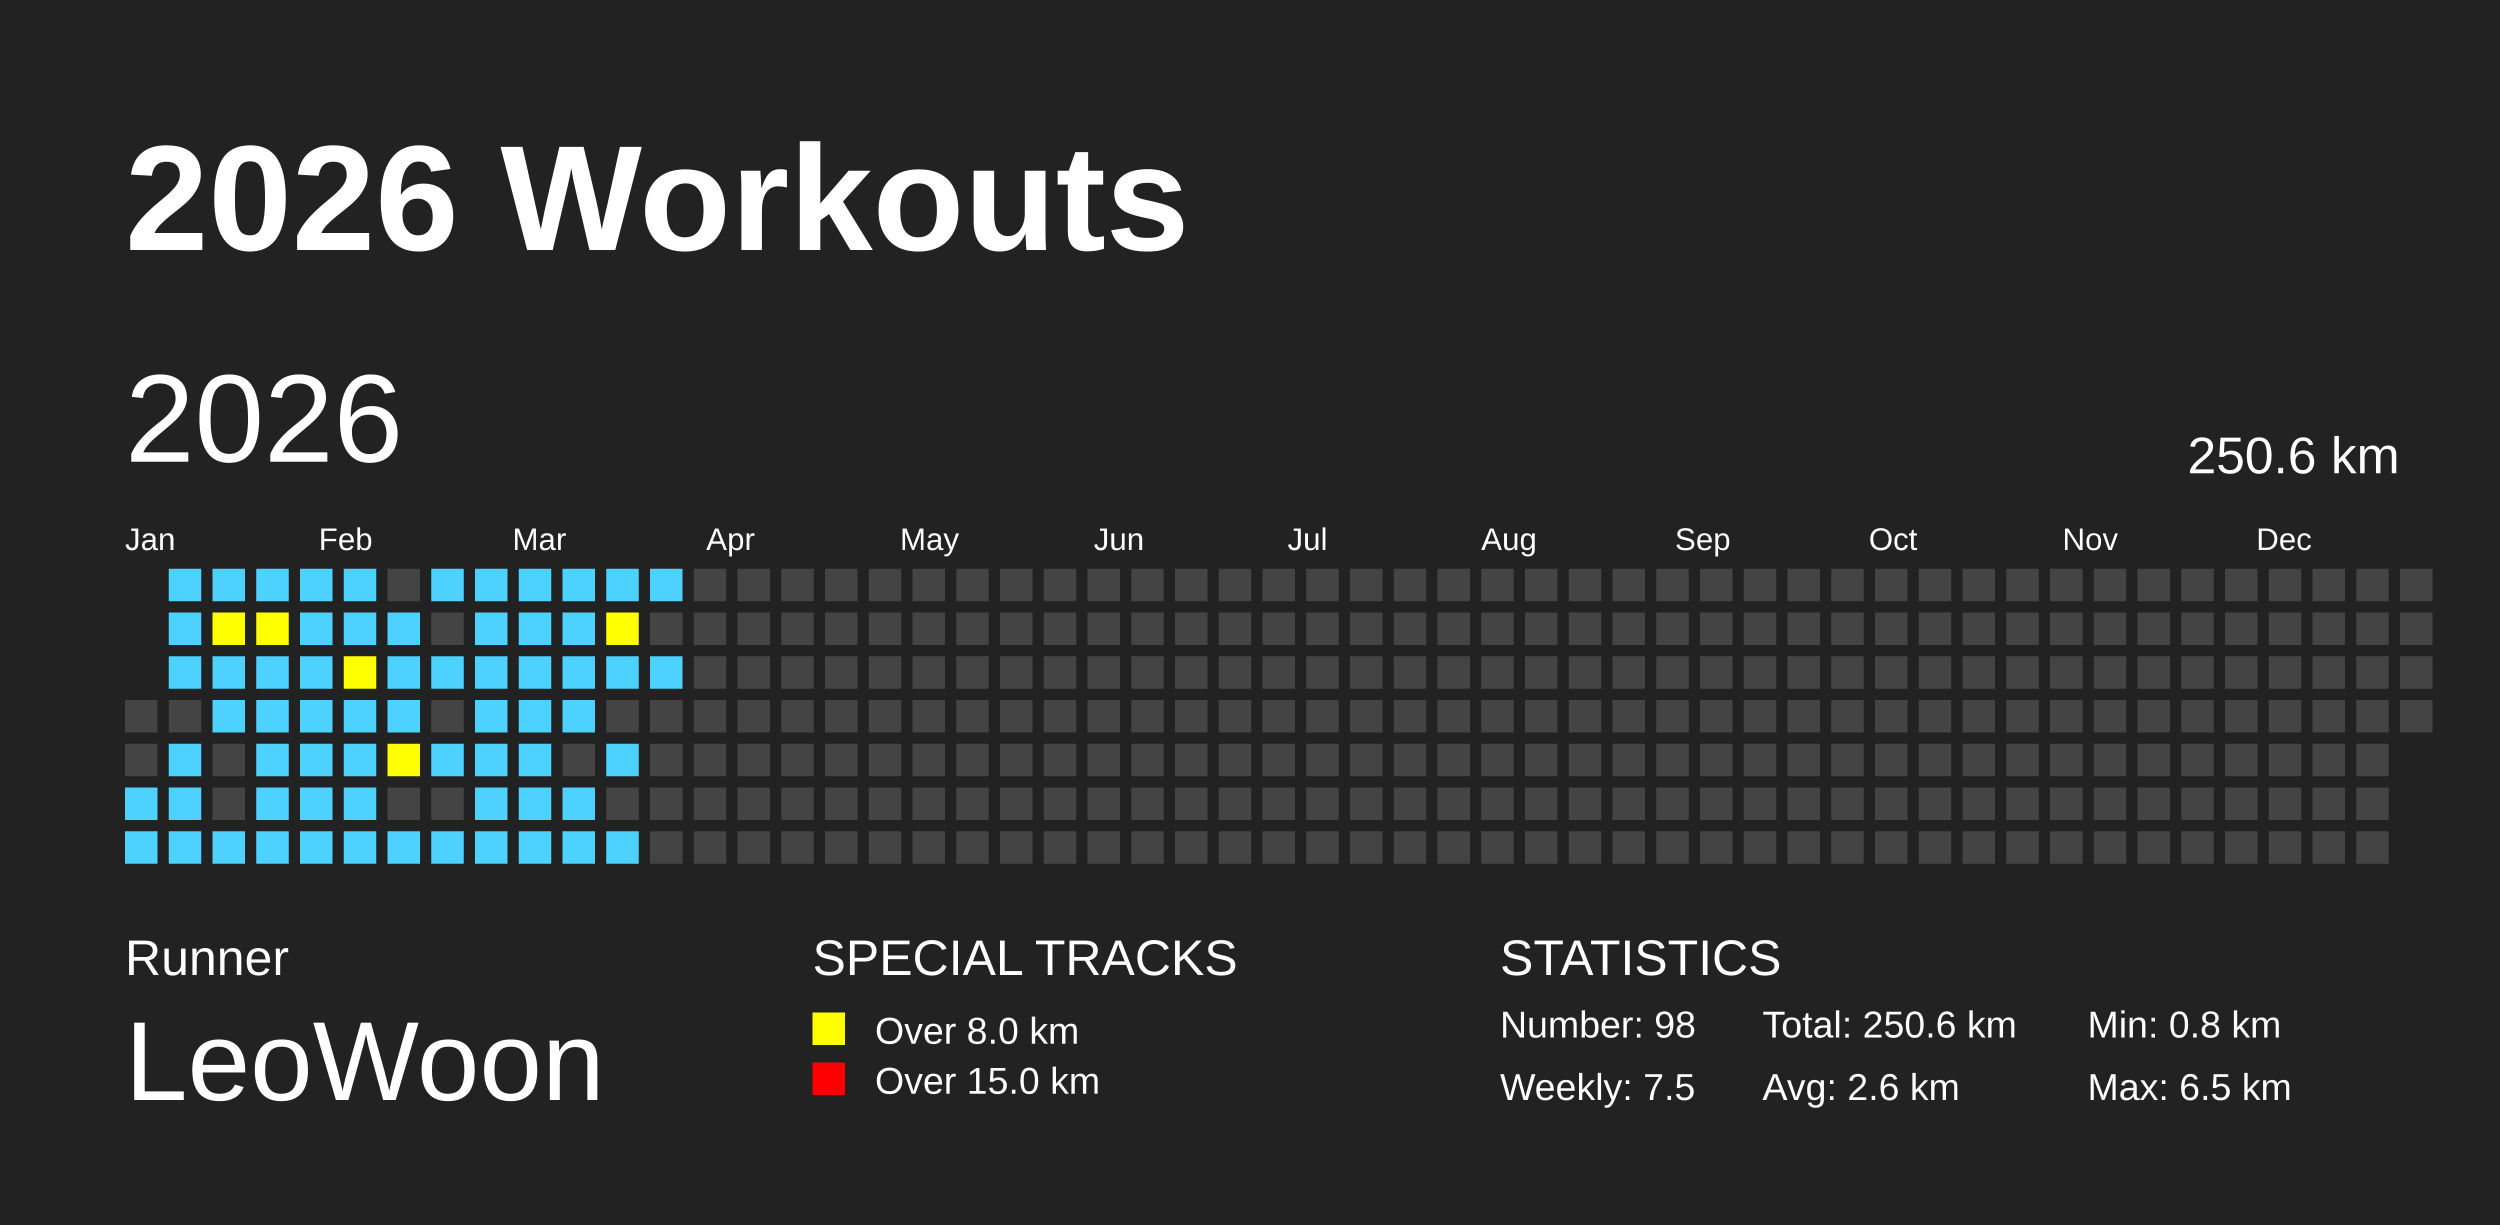
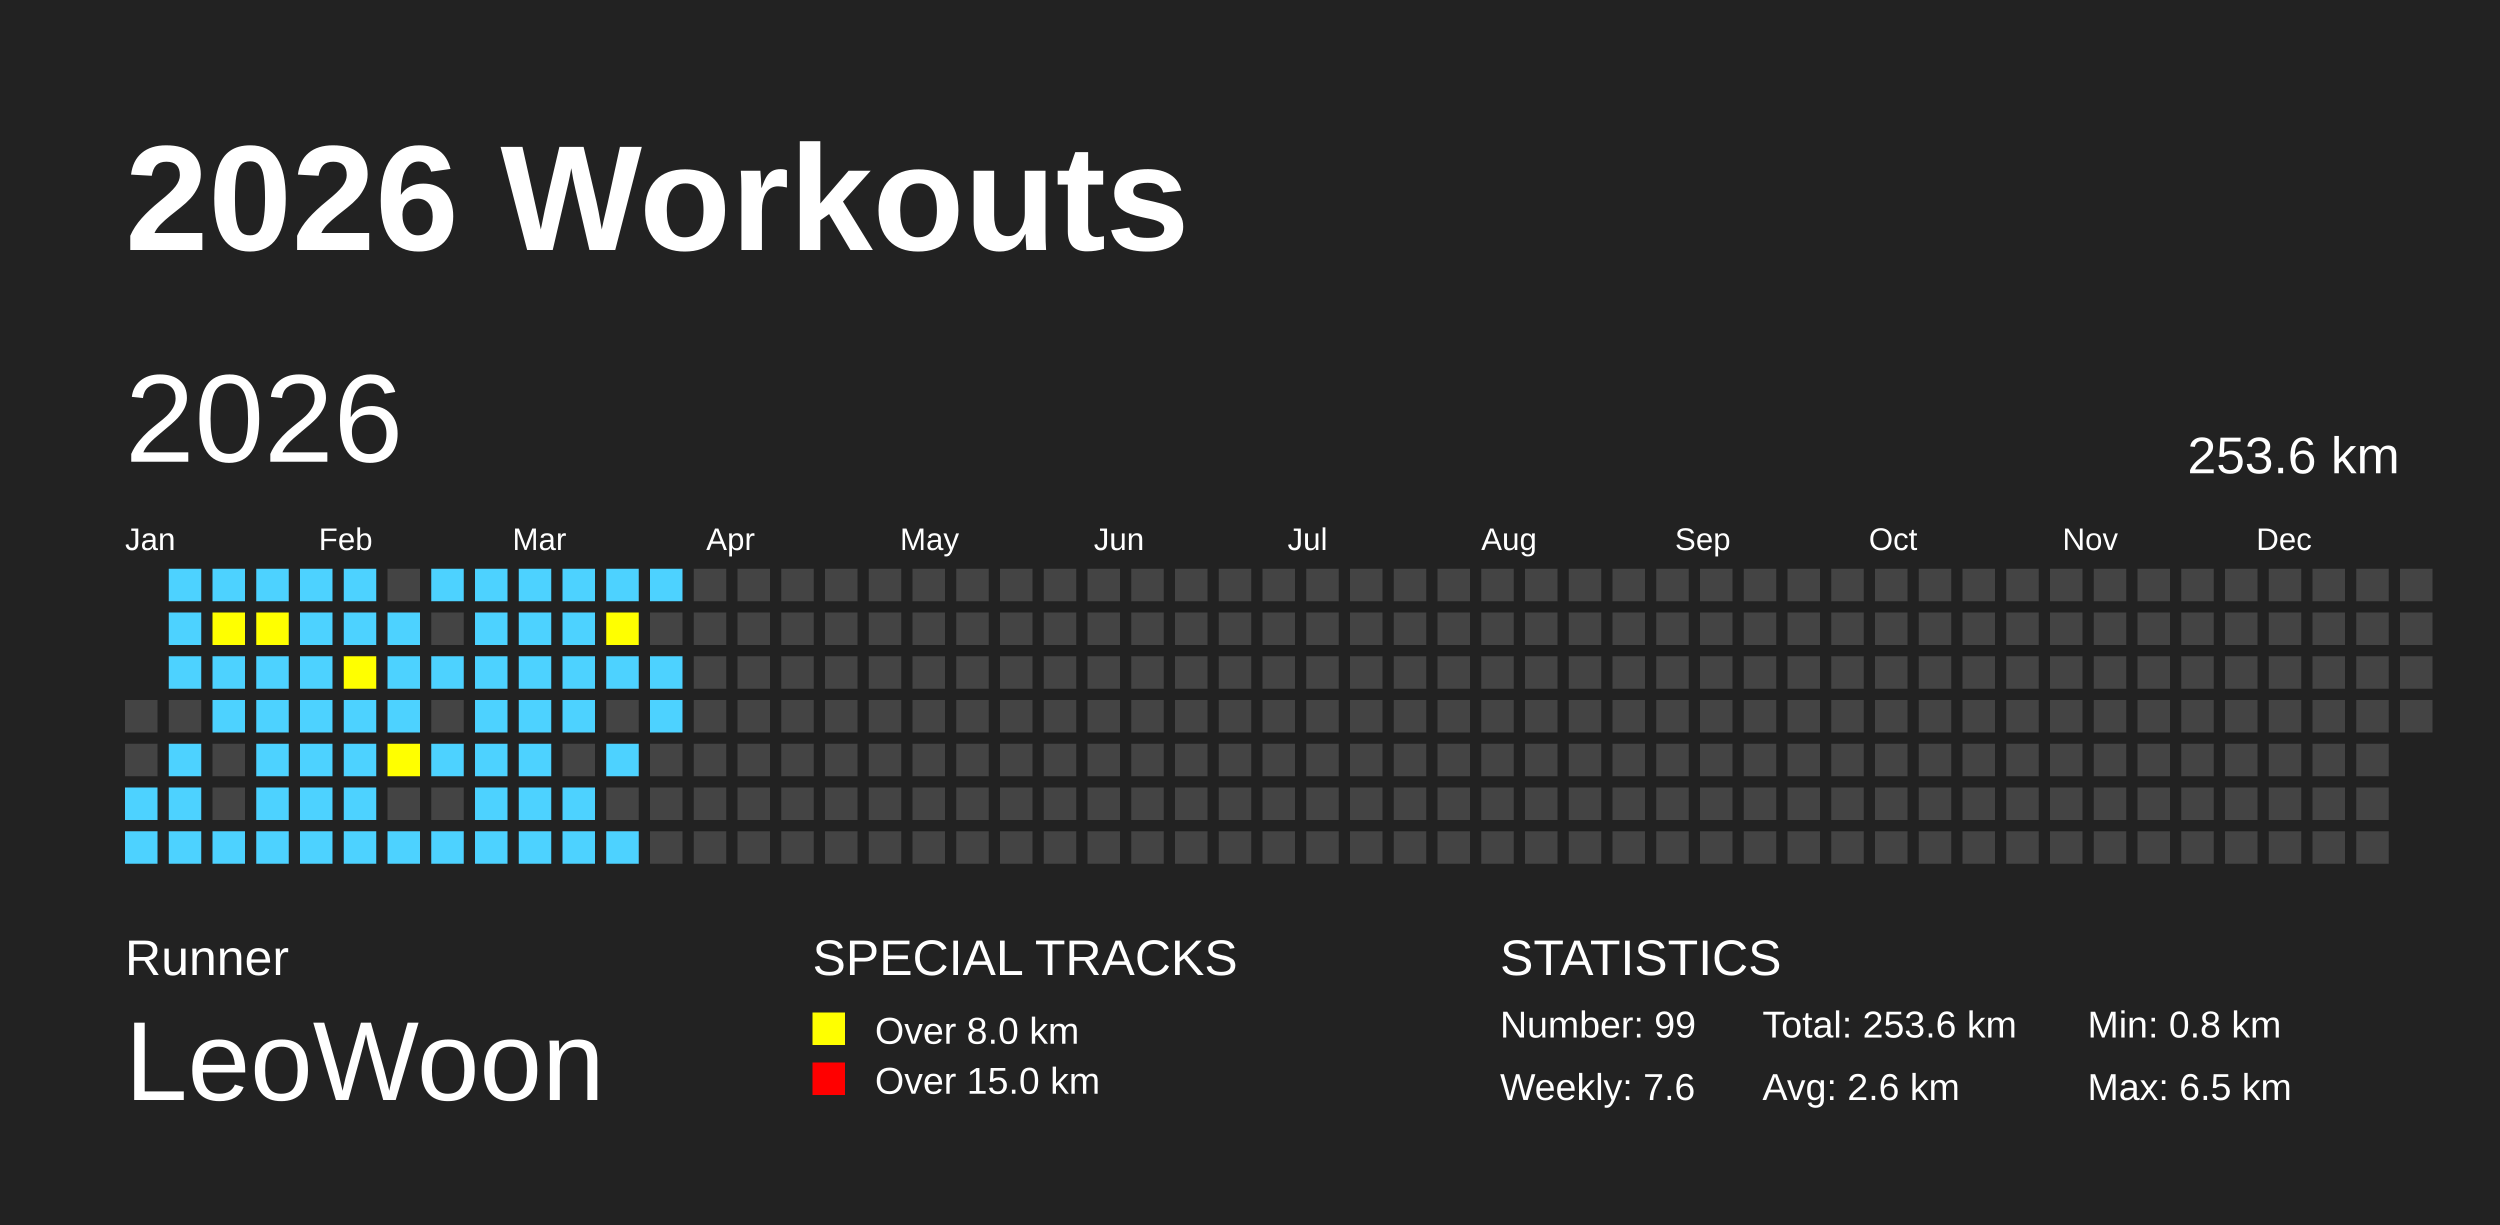
<svg xmlns="http://www.w3.org/2000/svg" baseProfile="full" height="98mm" version="1.1" viewBox="0,0,200,98" width="200mm">
  <defs />
  <rect fill="#222222" height="98" width="200" x="0" y="0" />
  <text fill="#FFFFFF" style="font-size:12px; font-family:Arial; font-weight:bold;" x="10" y="20">2026 Workouts</text>
  <text fill="#FFFFFF" style="font-size:4px; font-family:Arial" x="10" y="78">Runner</text>
  <text fill="#FFFFFF" style="font-size:9px; font-family:Arial" x="10" y="88">LeoWoon</text>
  <text fill="#FFFFFF" style="font-size:4px; font-family:Arial" x="65" y="78">SPECIAL TRACKS</text>
  <rect fill="yellow" height="2.6" width="2.6" x="65" y="81" />
  <text fill="#FFFFFF" style="font-size:3px; font-family:Arial" x="70" y="83.5">Over 8.0 km</text>
  <rect fill="red" height="2.6" width="2.6" x="65" y="85" />
  <text fill="#FFFFFF" style="font-size:3px; font-family:Arial" x="70" y="87.5">Over 15.0 km</text>
  <text fill="#FFFFFF" style="font-size:4px; font-family:Arial" x="120" y="78">STATISTICS</text>
-   <text fill="#FFFFFF" style="font-size:3px; font-family:Arial" x="120" y="83">Number: 98</text>
-   <text fill="#FFFFFF" style="font-size:3px; font-family:Arial" x="120" y="88">Weekly: 7.5</text>
-   <text fill="#FFFFFF" style="font-size:3px; font-family:Arial" x="141" y="83">Total: 250.6 km</text>
+   <text fill="#FFFFFF" style="font-size:3px; font-family:Arial" x="120" y="83">Number: 99</text>
+   <text fill="#FFFFFF" style="font-size:3px; font-family:Arial" x="120" y="88">Weekly: 7.6</text>
+   <text fill="#FFFFFF" style="font-size:3px; font-family:Arial" x="141" y="83">Total: 253.6 km</text>
  <text fill="#FFFFFF" style="font-size:3px; font-family:Arial" x="141" y="88">Avg: 2.6 km</text>
  <text fill="#FFFFFF" style="font-size:3px; font-family:Arial" x="167" y="83">Min: 0.8 km</text>
  <text fill="#FFFFFF" style="font-size:3px; font-family:Arial" x="167" y="88">Max: 6.5 km</text>
  <text dominant-baseline="hanging" fill="#FFFFFF" style="font-size:10.0px; font-family:Arial;" x="10" y="30">2026</text>
-   <text dominant-baseline="hanging" fill="#FFFFFF" style="font-size:4.125px; font-family:Arial;" x="175" y="35">250.6 km</text>
+   <text dominant-baseline="hanging" fill="#FFFFFF" style="font-size:4.125px; font-family:Arial;" x="175" y="35">253.6 km</text>
  <text fill="#FFFFFF" style="font-size:2.5px; font-family:Arial" x="10.0" y="44">Jan</text>
  <text fill="#FFFFFF" style="font-size:2.5px; font-family:Arial" x="25.5" y="44">Feb</text>
  <text fill="#FFFFFF" style="font-size:2.5px; font-family:Arial" x="41.0" y="44">Mar</text>
  <text fill="#FFFFFF" style="font-size:2.5px; font-family:Arial" x="56.5" y="44">Apr</text>
  <text fill="#FFFFFF" style="font-size:2.5px; font-family:Arial" x="72.0" y="44">May</text>
  <text fill="#FFFFFF" style="font-size:2.5px; font-family:Arial" x="87.5" y="44">Jun</text>
  <text fill="#FFFFFF" style="font-size:2.5px; font-family:Arial" x="103.0" y="44">Jul</text>
  <text fill="#FFFFFF" style="font-size:2.5px; font-family:Arial" x="118.5" y="44">Aug</text>
  <text fill="#FFFFFF" style="font-size:2.5px; font-family:Arial" x="134.0" y="44">Sep</text>
  <text fill="#FFFFFF" style="font-size:2.5px; font-family:Arial" x="149.5" y="44">Oct</text>
  <text fill="#FFFFFF" style="font-size:2.5px; font-family:Arial" x="165.0" y="44">Nov</text>
  <text fill="#FFFFFF" style="font-size:2.5px; font-family:Arial" x="180.5" y="44">Dec</text>
  <rect fill="#444444" height="2.6" width="2.6" x="10.0" y="56.0" />
  <rect fill="#444444" height="2.6" width="2.6" x="10.0" y="59.5" />
  <rect fill="#4DD2FF" height="2.6" width="2.6" x="10.0" y="63.0" />
  <rect fill="#4DD2FF" height="2.6" width="2.6" x="10.0" y="66.5" />
  <rect fill="#4DD2FF" height="2.6" width="2.6" x="13.5" y="45.5" />
  <rect fill="#4DD2FF" height="2.6" width="2.6" x="13.5" y="49.0" />
  <rect fill="#4DD2FF" height="2.6" width="2.6" x="13.5" y="52.5" />
  <rect fill="#444444" height="2.6" width="2.6" x="13.5" y="56.0" />
  <rect fill="#4DD2FF" height="2.6" width="2.6" x="13.5" y="59.5" />
  <rect fill="#4DD2FF" height="2.6" width="2.6" x="13.5" y="63.0" />
  <rect fill="#4DD2FF" height="2.6" width="2.6" x="13.5" y="66.5" />
  <rect fill="#4DD2FF" height="2.6" width="2.6" x="17.0" y="45.5" />
  <rect fill="yellow" height="2.6" width="2.6" x="17.0" y="49.0" />
  <rect fill="#4DD2FF" height="2.6" width="2.6" x="17.0" y="52.5" />
  <rect fill="#4DD2FF" height="2.6" width="2.6" x="17.0" y="56.0" />
  <rect fill="#444444" height="2.6" width="2.6" x="17.0" y="59.5" />
  <rect fill="#444444" height="2.6" width="2.6" x="17.0" y="63.0" />
  <rect fill="#4DD2FF" height="2.6" width="2.6" x="17.0" y="66.5" />
  <rect fill="#4DD2FF" height="2.6" width="2.6" x="20.5" y="45.5" />
  <rect fill="yellow" height="2.6" width="2.6" x="20.5" y="49.0" />
  <rect fill="#4DD2FF" height="2.6" width="2.6" x="20.5" y="52.5" />
  <rect fill="#4DD2FF" height="2.6" width="2.6" x="20.5" y="56.0" />
  <rect fill="#4DD2FF" height="2.6" width="2.6" x="20.5" y="59.5" />
  <rect fill="#4DD2FF" height="2.6" width="2.6" x="20.5" y="63.0" />
  <rect fill="#4DD2FF" height="2.6" width="2.6" x="20.5" y="66.5" />
  <rect fill="#4DD2FF" height="2.6" width="2.6" x="24.0" y="45.5" />
  <rect fill="#4DD2FF" height="2.6" width="2.6" x="24.0" y="49.0" />
  <rect fill="#4DD2FF" height="2.6" width="2.6" x="24.0" y="52.5" />
  <rect fill="#4DD2FF" height="2.6" width="2.6" x="24.0" y="56.0" />
  <rect fill="#4DD2FF" height="2.6" width="2.6" x="24.0" y="59.5" />
  <rect fill="#4DD2FF" height="2.6" width="2.6" x="24.0" y="63.0" />
  <rect fill="#4DD2FF" height="2.6" width="2.6" x="24.0" y="66.5" />
  <rect fill="#4DD2FF" height="2.6" width="2.6" x="27.5" y="45.5" />
  <rect fill="#4DD2FF" height="2.6" width="2.6" x="27.5" y="49.0" />
  <rect fill="yellow" height="2.6" width="2.6" x="27.5" y="52.5" />
  <rect fill="#4DD2FF" height="2.6" width="2.6" x="27.5" y="56.0" />
  <rect fill="#4DD2FF" height="2.6" width="2.6" x="27.5" y="59.5" />
  <rect fill="#4DD2FF" height="2.6" width="2.6" x="27.5" y="63.0" />
  <rect fill="#4DD2FF" height="2.6" width="2.6" x="27.5" y="66.5" />
  <rect fill="#444444" height="2.6" width="2.6" x="31.0" y="45.5" />
  <rect fill="#4DD2FF" height="2.6" width="2.6" x="31.0" y="49.0" />
  <rect fill="#4DD2FF" height="2.6" width="2.6" x="31.0" y="52.5" />
  <rect fill="#4DD2FF" height="2.6" width="2.6" x="31.0" y="56.0" />
  <rect fill="yellow" height="2.6" width="2.6" x="31.0" y="59.5" />
  <rect fill="#444444" height="2.6" width="2.6" x="31.0" y="63.0" />
  <rect fill="#4DD2FF" height="2.6" width="2.6" x="31.0" y="66.5" />
  <rect fill="#4DD2FF" height="2.6" width="2.6" x="34.5" y="45.5" />
  <rect fill="#444444" height="2.6" width="2.6" x="34.5" y="49.0" />
  <rect fill="#4DD2FF" height="2.6" width="2.6" x="34.5" y="52.5" />
  <rect fill="#444444" height="2.6" width="2.6" x="34.5" y="56.0" />
  <rect fill="#4DD2FF" height="2.6" width="2.6" x="34.5" y="59.5" />
  <rect fill="#444444" height="2.6" width="2.6" x="34.5" y="63.0" />
  <rect fill="#4DD2FF" height="2.6" width="2.6" x="34.5" y="66.5" />
  <rect fill="#4DD2FF" height="2.6" width="2.6" x="38.0" y="45.5" />
  <rect fill="#4DD2FF" height="2.6" width="2.6" x="38.0" y="49.0" />
  <rect fill="#4DD2FF" height="2.6" width="2.6" x="38.0" y="52.5" />
  <rect fill="#4DD2FF" height="2.6" width="2.6" x="38.0" y="56.0" />
  <rect fill="#4DD2FF" height="2.6" width="2.6" x="38.0" y="59.5" />
  <rect fill="#4DD2FF" height="2.6" width="2.6" x="38.0" y="63.0" />
  <rect fill="#4DD2FF" height="2.6" width="2.6" x="38.0" y="66.5" />
  <rect fill="#4DD2FF" height="2.6" width="2.6" x="41.5" y="45.5" />
  <rect fill="#4DD2FF" height="2.6" width="2.6" x="41.5" y="49.0" />
  <rect fill="#4DD2FF" height="2.6" width="2.6" x="41.5" y="52.5" />
  <rect fill="#4DD2FF" height="2.6" width="2.6" x="41.5" y="56.0" />
  <rect fill="#4DD2FF" height="2.6" width="2.6" x="41.5" y="59.5" />
  <rect fill="#4DD2FF" height="2.6" width="2.6" x="41.5" y="63.0" />
  <rect fill="#4DD2FF" height="2.6" width="2.6" x="41.5" y="66.5" />
  <rect fill="#4DD2FF" height="2.6" width="2.6" x="45.0" y="45.5" />
  <rect fill="#4DD2FF" height="2.6" width="2.6" x="45.0" y="49.0" />
  <rect fill="#4DD2FF" height="2.6" width="2.6" x="45.0" y="52.5" />
  <rect fill="#4DD2FF" height="2.6" width="2.6" x="45.0" y="56.0" />
  <rect fill="#444444" height="2.6" width="2.6" x="45.0" y="59.5" />
  <rect fill="#4DD2FF" height="2.6" width="2.6" x="45.0" y="63.0" />
  <rect fill="#4DD2FF" height="2.6" width="2.6" x="45.0" y="66.5" />
  <rect fill="#4DD2FF" height="2.6" width="2.6" x="48.5" y="45.5" />
  <rect fill="yellow" height="2.6" width="2.6" x="48.5" y="49.0" />
  <rect fill="#4DD2FF" height="2.6" width="2.6" x="48.5" y="52.5" />
  <rect fill="#444444" height="2.6" width="2.6" x="48.5" y="56.0" />
  <rect fill="#4DD2FF" height="2.6" width="2.6" x="48.5" y="59.5" />
  <rect fill="#444444" height="2.6" width="2.6" x="48.5" y="63.0" />
  <rect fill="#4DD2FF" height="2.6" width="2.6" x="48.5" y="66.5" />
  <rect fill="#4DD2FF" height="2.6" width="2.6" x="52.0" y="45.5" />
  <rect fill="#444444" height="2.6" width="2.6" x="52.0" y="49.0" />
  <rect fill="#4DD2FF" height="2.6" width="2.6" x="52.0" y="52.5" />
-   <rect fill="#444444" height="2.6" width="2.6" x="52.0" y="56.0" />
+   <rect fill="#4DD2FF" height="2.6" width="2.6" x="52.0" y="56.0" />
  <rect fill="#444444" height="2.6" width="2.6" x="52.0" y="59.5" />
  <rect fill="#444444" height="2.6" width="2.6" x="52.0" y="63.0" />
  <rect fill="#444444" height="2.6" width="2.6" x="52.0" y="66.5" />
  <rect fill="#444444" height="2.6" width="2.6" x="55.5" y="45.5" />
  <rect fill="#444444" height="2.6" width="2.6" x="55.5" y="49.0" />
  <rect fill="#444444" height="2.6" width="2.6" x="55.5" y="52.5" />
  <rect fill="#444444" height="2.6" width="2.6" x="55.5" y="56.0" />
  <rect fill="#444444" height="2.6" width="2.6" x="55.5" y="59.5" />
  <rect fill="#444444" height="2.6" width="2.6" x="55.5" y="63.0" />
  <rect fill="#444444" height="2.6" width="2.6" x="55.5" y="66.5" />
  <rect fill="#444444" height="2.6" width="2.6" x="59.0" y="45.5" />
  <rect fill="#444444" height="2.6" width="2.6" x="59.0" y="49.0" />
  <rect fill="#444444" height="2.6" width="2.6" x="59.0" y="52.5" />
  <rect fill="#444444" height="2.6" width="2.6" x="59.0" y="56.0" />
  <rect fill="#444444" height="2.6" width="2.6" x="59.0" y="59.5" />
  <rect fill="#444444" height="2.6" width="2.6" x="59.0" y="63.0" />
  <rect fill="#444444" height="2.6" width="2.6" x="59.0" y="66.5" />
  <rect fill="#444444" height="2.6" width="2.6" x="62.5" y="45.5" />
  <rect fill="#444444" height="2.6" width="2.6" x="62.5" y="49.0" />
  <rect fill="#444444" height="2.6" width="2.6" x="62.5" y="52.5" />
  <rect fill="#444444" height="2.6" width="2.6" x="62.5" y="56.0" />
  <rect fill="#444444" height="2.6" width="2.6" x="62.5" y="59.5" />
  <rect fill="#444444" height="2.6" width="2.6" x="62.5" y="63.0" />
  <rect fill="#444444" height="2.6" width="2.6" x="62.5" y="66.5" />
  <rect fill="#444444" height="2.6" width="2.6" x="66.0" y="45.5" />
  <rect fill="#444444" height="2.6" width="2.6" x="66.0" y="49.0" />
  <rect fill="#444444" height="2.6" width="2.6" x="66.0" y="52.5" />
  <rect fill="#444444" height="2.6" width="2.6" x="66.0" y="56.0" />
  <rect fill="#444444" height="2.6" width="2.6" x="66.0" y="59.5" />
  <rect fill="#444444" height="2.6" width="2.6" x="66.0" y="63.0" />
  <rect fill="#444444" height="2.6" width="2.6" x="66.0" y="66.5" />
  <rect fill="#444444" height="2.6" width="2.6" x="69.5" y="45.5" />
  <rect fill="#444444" height="2.6" width="2.6" x="69.5" y="49.0" />
  <rect fill="#444444" height="2.6" width="2.6" x="69.5" y="52.5" />
  <rect fill="#444444" height="2.6" width="2.6" x="69.5" y="56.0" />
  <rect fill="#444444" height="2.6" width="2.6" x="69.5" y="59.5" />
  <rect fill="#444444" height="2.6" width="2.6" x="69.5" y="63.0" />
  <rect fill="#444444" height="2.6" width="2.6" x="69.5" y="66.5" />
  <rect fill="#444444" height="2.6" width="2.6" x="73.0" y="45.5" />
  <rect fill="#444444" height="2.6" width="2.6" x="73.0" y="49.0" />
  <rect fill="#444444" height="2.6" width="2.6" x="73.0" y="52.5" />
  <rect fill="#444444" height="2.6" width="2.6" x="73.0" y="56.0" />
  <rect fill="#444444" height="2.6" width="2.6" x="73.0" y="59.5" />
  <rect fill="#444444" height="2.6" width="2.6" x="73.0" y="63.0" />
  <rect fill="#444444" height="2.6" width="2.6" x="73.0" y="66.5" />
  <rect fill="#444444" height="2.6" width="2.6" x="76.5" y="45.5" />
  <rect fill="#444444" height="2.6" width="2.6" x="76.5" y="49.0" />
  <rect fill="#444444" height="2.6" width="2.6" x="76.5" y="52.5" />
  <rect fill="#444444" height="2.6" width="2.6" x="76.5" y="56.0" />
  <rect fill="#444444" height="2.6" width="2.6" x="76.5" y="59.5" />
  <rect fill="#444444" height="2.6" width="2.6" x="76.5" y="63.0" />
  <rect fill="#444444" height="2.6" width="2.6" x="76.5" y="66.5" />
  <rect fill="#444444" height="2.6" width="2.6" x="80.0" y="45.5" />
  <rect fill="#444444" height="2.6" width="2.6" x="80.0" y="49.0" />
  <rect fill="#444444" height="2.6" width="2.6" x="80.0" y="52.5" />
  <rect fill="#444444" height="2.6" width="2.6" x="80.0" y="56.0" />
  <rect fill="#444444" height="2.6" width="2.6" x="80.0" y="59.5" />
  <rect fill="#444444" height="2.6" width="2.6" x="80.0" y="63.0" />
  <rect fill="#444444" height="2.6" width="2.6" x="80.0" y="66.5" />
  <rect fill="#444444" height="2.6" width="2.6" x="83.5" y="45.5" />
  <rect fill="#444444" height="2.6" width="2.6" x="83.5" y="49.0" />
  <rect fill="#444444" height="2.6" width="2.6" x="83.5" y="52.5" />
  <rect fill="#444444" height="2.6" width="2.6" x="83.5" y="56.0" />
  <rect fill="#444444" height="2.6" width="2.6" x="83.5" y="59.5" />
  <rect fill="#444444" height="2.6" width="2.6" x="83.5" y="63.0" />
  <rect fill="#444444" height="2.6" width="2.6" x="83.5" y="66.5" />
  <rect fill="#444444" height="2.6" width="2.6" x="87.0" y="45.5" />
  <rect fill="#444444" height="2.6" width="2.6" x="87.0" y="49.0" />
  <rect fill="#444444" height="2.6" width="2.6" x="87.0" y="52.5" />
  <rect fill="#444444" height="2.6" width="2.6" x="87.0" y="56.0" />
  <rect fill="#444444" height="2.6" width="2.6" x="87.0" y="59.5" />
  <rect fill="#444444" height="2.6" width="2.6" x="87.0" y="63.0" />
  <rect fill="#444444" height="2.6" width="2.6" x="87.0" y="66.5" />
  <rect fill="#444444" height="2.6" width="2.6" x="90.5" y="45.5" />
  <rect fill="#444444" height="2.6" width="2.6" x="90.5" y="49.0" />
  <rect fill="#444444" height="2.6" width="2.6" x="90.5" y="52.5" />
  <rect fill="#444444" height="2.6" width="2.6" x="90.5" y="56.0" />
  <rect fill="#444444" height="2.6" width="2.6" x="90.5" y="59.5" />
  <rect fill="#444444" height="2.6" width="2.6" x="90.5" y="63.0" />
  <rect fill="#444444" height="2.6" width="2.6" x="90.5" y="66.5" />
  <rect fill="#444444" height="2.6" width="2.6" x="94.0" y="45.5" />
  <rect fill="#444444" height="2.6" width="2.6" x="94.0" y="49.0" />
  <rect fill="#444444" height="2.6" width="2.6" x="94.0" y="52.5" />
  <rect fill="#444444" height="2.6" width="2.6" x="94.0" y="56.0" />
  <rect fill="#444444" height="2.6" width="2.6" x="94.0" y="59.5" />
  <rect fill="#444444" height="2.6" width="2.6" x="94.0" y="63.0" />
  <rect fill="#444444" height="2.6" width="2.6" x="94.0" y="66.5" />
  <rect fill="#444444" height="2.6" width="2.6" x="97.5" y="45.5" />
  <rect fill="#444444" height="2.6" width="2.6" x="97.5" y="49.0" />
  <rect fill="#444444" height="2.6" width="2.6" x="97.5" y="52.5" />
  <rect fill="#444444" height="2.6" width="2.6" x="97.5" y="56.0" />
  <rect fill="#444444" height="2.6" width="2.6" x="97.5" y="59.5" />
  <rect fill="#444444" height="2.6" width="2.6" x="97.5" y="63.0" />
  <rect fill="#444444" height="2.6" width="2.6" x="97.5" y="66.5" />
  <rect fill="#444444" height="2.6" width="2.6" x="101.0" y="45.5" />
  <rect fill="#444444" height="2.6" width="2.6" x="101.0" y="49.0" />
  <rect fill="#444444" height="2.6" width="2.6" x="101.0" y="52.5" />
  <rect fill="#444444" height="2.6" width="2.6" x="101.0" y="56.0" />
  <rect fill="#444444" height="2.6" width="2.6" x="101.0" y="59.5" />
  <rect fill="#444444" height="2.6" width="2.6" x="101.0" y="63.0" />
  <rect fill="#444444" height="2.6" width="2.6" x="101.0" y="66.5" />
  <rect fill="#444444" height="2.6" width="2.6" x="104.5" y="45.5" />
  <rect fill="#444444" height="2.6" width="2.6" x="104.5" y="49.0" />
  <rect fill="#444444" height="2.6" width="2.6" x="104.5" y="52.5" />
  <rect fill="#444444" height="2.6" width="2.6" x="104.5" y="56.0" />
  <rect fill="#444444" height="2.6" width="2.6" x="104.5" y="59.5" />
  <rect fill="#444444" height="2.6" width="2.6" x="104.5" y="63.0" />
  <rect fill="#444444" height="2.6" width="2.6" x="104.5" y="66.5" />
  <rect fill="#444444" height="2.6" width="2.6" x="108.0" y="45.5" />
  <rect fill="#444444" height="2.6" width="2.6" x="108.0" y="49.0" />
  <rect fill="#444444" height="2.6" width="2.6" x="108.0" y="52.5" />
  <rect fill="#444444" height="2.6" width="2.6" x="108.0" y="56.0" />
  <rect fill="#444444" height="2.6" width="2.6" x="108.0" y="59.5" />
  <rect fill="#444444" height="2.6" width="2.6" x="108.0" y="63.0" />
  <rect fill="#444444" height="2.6" width="2.6" x="108.0" y="66.5" />
  <rect fill="#444444" height="2.6" width="2.6" x="111.5" y="45.5" />
  <rect fill="#444444" height="2.6" width="2.6" x="111.5" y="49.0" />
  <rect fill="#444444" height="2.6" width="2.6" x="111.5" y="52.5" />
  <rect fill="#444444" height="2.6" width="2.6" x="111.5" y="56.0" />
  <rect fill="#444444" height="2.6" width="2.6" x="111.5" y="59.5" />
  <rect fill="#444444" height="2.6" width="2.6" x="111.5" y="63.0" />
  <rect fill="#444444" height="2.6" width="2.6" x="111.5" y="66.5" />
  <rect fill="#444444" height="2.6" width="2.6" x="115.0" y="45.5" />
  <rect fill="#444444" height="2.6" width="2.6" x="115.0" y="49.0" />
  <rect fill="#444444" height="2.6" width="2.6" x="115.0" y="52.5" />
  <rect fill="#444444" height="2.6" width="2.6" x="115.0" y="56.0" />
  <rect fill="#444444" height="2.6" width="2.6" x="115.0" y="59.5" />
  <rect fill="#444444" height="2.6" width="2.6" x="115.0" y="63.0" />
  <rect fill="#444444" height="2.6" width="2.6" x="115.0" y="66.5" />
  <rect fill="#444444" height="2.6" width="2.6" x="118.5" y="45.5" />
  <rect fill="#444444" height="2.6" width="2.6" x="118.5" y="49.0" />
  <rect fill="#444444" height="2.6" width="2.6" x="118.5" y="52.5" />
  <rect fill="#444444" height="2.6" width="2.6" x="118.5" y="56.0" />
  <rect fill="#444444" height="2.6" width="2.6" x="118.5" y="59.5" />
  <rect fill="#444444" height="2.6" width="2.6" x="118.5" y="63.0" />
  <rect fill="#444444" height="2.6" width="2.6" x="118.5" y="66.5" />
  <rect fill="#444444" height="2.6" width="2.6" x="122.0" y="45.5" />
  <rect fill="#444444" height="2.6" width="2.6" x="122.0" y="49.0" />
  <rect fill="#444444" height="2.6" width="2.6" x="122.0" y="52.5" />
  <rect fill="#444444" height="2.6" width="2.6" x="122.0" y="56.0" />
  <rect fill="#444444" height="2.6" width="2.6" x="122.0" y="59.5" />
  <rect fill="#444444" height="2.6" width="2.6" x="122.0" y="63.0" />
  <rect fill="#444444" height="2.6" width="2.6" x="122.0" y="66.5" />
  <rect fill="#444444" height="2.6" width="2.6" x="125.5" y="45.5" />
  <rect fill="#444444" height="2.6" width="2.6" x="125.5" y="49.0" />
  <rect fill="#444444" height="2.6" width="2.6" x="125.5" y="52.5" />
  <rect fill="#444444" height="2.6" width="2.6" x="125.5" y="56.0" />
  <rect fill="#444444" height="2.6" width="2.6" x="125.5" y="59.5" />
  <rect fill="#444444" height="2.6" width="2.6" x="125.5" y="63.0" />
  <rect fill="#444444" height="2.6" width="2.6" x="125.5" y="66.5" />
  <rect fill="#444444" height="2.6" width="2.6" x="129.0" y="45.5" />
  <rect fill="#444444" height="2.6" width="2.6" x="129.0" y="49.0" />
  <rect fill="#444444" height="2.6" width="2.6" x="129.0" y="52.5" />
  <rect fill="#444444" height="2.6" width="2.6" x="129.0" y="56.0" />
  <rect fill="#444444" height="2.6" width="2.6" x="129.0" y="59.5" />
  <rect fill="#444444" height="2.6" width="2.6" x="129.0" y="63.0" />
  <rect fill="#444444" height="2.6" width="2.6" x="129.0" y="66.5" />
  <rect fill="#444444" height="2.6" width="2.6" x="132.5" y="45.5" />
  <rect fill="#444444" height="2.6" width="2.6" x="132.5" y="49.0" />
  <rect fill="#444444" height="2.6" width="2.6" x="132.5" y="52.5" />
  <rect fill="#444444" height="2.6" width="2.6" x="132.5" y="56.0" />
  <rect fill="#444444" height="2.6" width="2.6" x="132.5" y="59.5" />
  <rect fill="#444444" height="2.6" width="2.6" x="132.5" y="63.0" />
  <rect fill="#444444" height="2.6" width="2.6" x="132.5" y="66.5" />
  <rect fill="#444444" height="2.6" width="2.6" x="136.0" y="45.5" />
  <rect fill="#444444" height="2.6" width="2.6" x="136.0" y="49.0" />
  <rect fill="#444444" height="2.6" width="2.6" x="136.0" y="52.5" />
  <rect fill="#444444" height="2.6" width="2.6" x="136.0" y="56.0" />
  <rect fill="#444444" height="2.6" width="2.6" x="136.0" y="59.5" />
  <rect fill="#444444" height="2.6" width="2.6" x="136.0" y="63.0" />
  <rect fill="#444444" height="2.6" width="2.6" x="136.0" y="66.5" />
  <rect fill="#444444" height="2.6" width="2.6" x="139.5" y="45.5" />
  <rect fill="#444444" height="2.6" width="2.6" x="139.5" y="49.0" />
  <rect fill="#444444" height="2.6" width="2.6" x="139.5" y="52.5" />
  <rect fill="#444444" height="2.6" width="2.6" x="139.5" y="56.0" />
  <rect fill="#444444" height="2.6" width="2.6" x="139.5" y="59.5" />
  <rect fill="#444444" height="2.6" width="2.6" x="139.5" y="63.0" />
  <rect fill="#444444" height="2.6" width="2.6" x="139.5" y="66.5" />
  <rect fill="#444444" height="2.6" width="2.6" x="143.0" y="45.5" />
  <rect fill="#444444" height="2.6" width="2.6" x="143.0" y="49.0" />
  <rect fill="#444444" height="2.6" width="2.6" x="143.0" y="52.5" />
  <rect fill="#444444" height="2.6" width="2.6" x="143.0" y="56.0" />
  <rect fill="#444444" height="2.6" width="2.6" x="143.0" y="59.5" />
  <rect fill="#444444" height="2.6" width="2.6" x="143.0" y="63.0" />
  <rect fill="#444444" height="2.6" width="2.6" x="143.0" y="66.5" />
  <rect fill="#444444" height="2.6" width="2.6" x="146.5" y="45.5" />
  <rect fill="#444444" height="2.6" width="2.6" x="146.5" y="49.0" />
  <rect fill="#444444" height="2.6" width="2.6" x="146.5" y="52.5" />
  <rect fill="#444444" height="2.6" width="2.6" x="146.5" y="56.0" />
  <rect fill="#444444" height="2.6" width="2.6" x="146.5" y="59.5" />
  <rect fill="#444444" height="2.6" width="2.6" x="146.5" y="63.0" />
  <rect fill="#444444" height="2.6" width="2.6" x="146.5" y="66.5" />
  <rect fill="#444444" height="2.6" width="2.6" x="150.0" y="45.5" />
  <rect fill="#444444" height="2.6" width="2.6" x="150.0" y="49.0" />
  <rect fill="#444444" height="2.6" width="2.6" x="150.0" y="52.5" />
  <rect fill="#444444" height="2.6" width="2.6" x="150.0" y="56.0" />
  <rect fill="#444444" height="2.6" width="2.6" x="150.0" y="59.5" />
  <rect fill="#444444" height="2.6" width="2.6" x="150.0" y="63.0" />
  <rect fill="#444444" height="2.6" width="2.6" x="150.0" y="66.5" />
  <rect fill="#444444" height="2.6" width="2.6" x="153.5" y="45.5" />
  <rect fill="#444444" height="2.6" width="2.6" x="153.5" y="49.0" />
  <rect fill="#444444" height="2.6" width="2.6" x="153.5" y="52.5" />
  <rect fill="#444444" height="2.6" width="2.6" x="153.5" y="56.0" />
  <rect fill="#444444" height="2.6" width="2.6" x="153.5" y="59.5" />
  <rect fill="#444444" height="2.6" width="2.6" x="153.5" y="63.0" />
  <rect fill="#444444" height="2.6" width="2.6" x="153.5" y="66.5" />
  <rect fill="#444444" height="2.6" width="2.6" x="157.0" y="45.5" />
  <rect fill="#444444" height="2.6" width="2.6" x="157.0" y="49.0" />
  <rect fill="#444444" height="2.6" width="2.6" x="157.0" y="52.5" />
  <rect fill="#444444" height="2.6" width="2.6" x="157.0" y="56.0" />
  <rect fill="#444444" height="2.6" width="2.6" x="157.0" y="59.5" />
  <rect fill="#444444" height="2.6" width="2.6" x="157.0" y="63.0" />
  <rect fill="#444444" height="2.6" width="2.6" x="157.0" y="66.5" />
  <rect fill="#444444" height="2.6" width="2.6" x="160.5" y="45.5" />
  <rect fill="#444444" height="2.6" width="2.6" x="160.5" y="49.0" />
  <rect fill="#444444" height="2.6" width="2.6" x="160.5" y="52.5" />
  <rect fill="#444444" height="2.6" width="2.6" x="160.5" y="56.0" />
  <rect fill="#444444" height="2.6" width="2.6" x="160.5" y="59.5" />
  <rect fill="#444444" height="2.6" width="2.6" x="160.5" y="63.0" />
  <rect fill="#444444" height="2.6" width="2.6" x="160.5" y="66.5" />
  <rect fill="#444444" height="2.6" width="2.6" x="164.0" y="45.5" />
  <rect fill="#444444" height="2.6" width="2.6" x="164.0" y="49.0" />
  <rect fill="#444444" height="2.6" width="2.6" x="164.0" y="52.5" />
  <rect fill="#444444" height="2.6" width="2.6" x="164.0" y="56.0" />
  <rect fill="#444444" height="2.6" width="2.6" x="164.0" y="59.5" />
  <rect fill="#444444" height="2.6" width="2.6" x="164.0" y="63.0" />
  <rect fill="#444444" height="2.6" width="2.6" x="164.0" y="66.5" />
  <rect fill="#444444" height="2.6" width="2.6" x="167.5" y="45.5" />
  <rect fill="#444444" height="2.6" width="2.6" x="167.5" y="49.0" />
  <rect fill="#444444" height="2.6" width="2.6" x="167.5" y="52.5" />
  <rect fill="#444444" height="2.6" width="2.6" x="167.5" y="56.0" />
  <rect fill="#444444" height="2.6" width="2.6" x="167.5" y="59.5" />
  <rect fill="#444444" height="2.6" width="2.6" x="167.5" y="63.0" />
  <rect fill="#444444" height="2.6" width="2.6" x="167.5" y="66.5" />
  <rect fill="#444444" height="2.6" width="2.6" x="171.0" y="45.5" />
  <rect fill="#444444" height="2.6" width="2.6" x="171.0" y="49.0" />
  <rect fill="#444444" height="2.6" width="2.6" x="171.0" y="52.5" />
  <rect fill="#444444" height="2.6" width="2.6" x="171.0" y="56.0" />
  <rect fill="#444444" height="2.6" width="2.6" x="171.0" y="59.5" />
  <rect fill="#444444" height="2.6" width="2.6" x="171.0" y="63.0" />
  <rect fill="#444444" height="2.6" width="2.6" x="171.0" y="66.5" />
  <rect fill="#444444" height="2.6" width="2.6" x="174.5" y="45.5" />
  <rect fill="#444444" height="2.6" width="2.6" x="174.5" y="49.0" />
  <rect fill="#444444" height="2.6" width="2.6" x="174.5" y="52.5" />
  <rect fill="#444444" height="2.6" width="2.6" x="174.5" y="56.0" />
  <rect fill="#444444" height="2.6" width="2.6" x="174.5" y="59.5" />
  <rect fill="#444444" height="2.6" width="2.6" x="174.5" y="63.0" />
  <rect fill="#444444" height="2.6" width="2.6" x="174.5" y="66.5" />
  <rect fill="#444444" height="2.6" width="2.6" x="178.0" y="45.5" />
  <rect fill="#444444" height="2.6" width="2.6" x="178.0" y="49.0" />
  <rect fill="#444444" height="2.6" width="2.6" x="178.0" y="52.5" />
  <rect fill="#444444" height="2.6" width="2.6" x="178.0" y="56.0" />
  <rect fill="#444444" height="2.6" width="2.6" x="178.0" y="59.5" />
  <rect fill="#444444" height="2.6" width="2.6" x="178.0" y="63.0" />
  <rect fill="#444444" height="2.6" width="2.6" x="178.0" y="66.5" />
  <rect fill="#444444" height="2.6" width="2.6" x="181.5" y="45.5" />
  <rect fill="#444444" height="2.6" width="2.6" x="181.5" y="49.0" />
  <rect fill="#444444" height="2.6" width="2.6" x="181.5" y="52.5" />
  <rect fill="#444444" height="2.6" width="2.6" x="181.5" y="56.0" />
  <rect fill="#444444" height="2.6" width="2.6" x="181.5" y="59.5" />
  <rect fill="#444444" height="2.6" width="2.6" x="181.5" y="63.0" />
  <rect fill="#444444" height="2.6" width="2.6" x="181.5" y="66.5" />
  <rect fill="#444444" height="2.6" width="2.6" x="185.0" y="45.5" />
  <rect fill="#444444" height="2.6" width="2.6" x="185.0" y="49.0" />
  <rect fill="#444444" height="2.6" width="2.6" x="185.0" y="52.5" />
  <rect fill="#444444" height="2.6" width="2.6" x="185.0" y="56.0" />
  <rect fill="#444444" height="2.6" width="2.6" x="185.0" y="59.5" />
  <rect fill="#444444" height="2.6" width="2.6" x="185.0" y="63.0" />
  <rect fill="#444444" height="2.6" width="2.6" x="185.0" y="66.5" />
  <rect fill="#444444" height="2.6" width="2.6" x="188.5" y="45.5" />
  <rect fill="#444444" height="2.6" width="2.6" x="188.5" y="49.0" />
  <rect fill="#444444" height="2.6" width="2.6" x="188.5" y="52.5" />
  <rect fill="#444444" height="2.6" width="2.6" x="188.5" y="56.0" />
  <rect fill="#444444" height="2.6" width="2.6" x="188.5" y="59.5" />
  <rect fill="#444444" height="2.6" width="2.6" x="188.5" y="63.0" />
  <rect fill="#444444" height="2.6" width="2.6" x="188.5" y="66.5" />
  <rect fill="#444444" height="2.6" width="2.6" x="192.0" y="45.5" />
  <rect fill="#444444" height="2.6" width="2.6" x="192.0" y="49.0" />
  <rect fill="#444444" height="2.6" width="2.6" x="192.0" y="52.5" />
  <rect fill="#444444" height="2.6" width="2.6" x="192.0" y="56.0" />
</svg>
